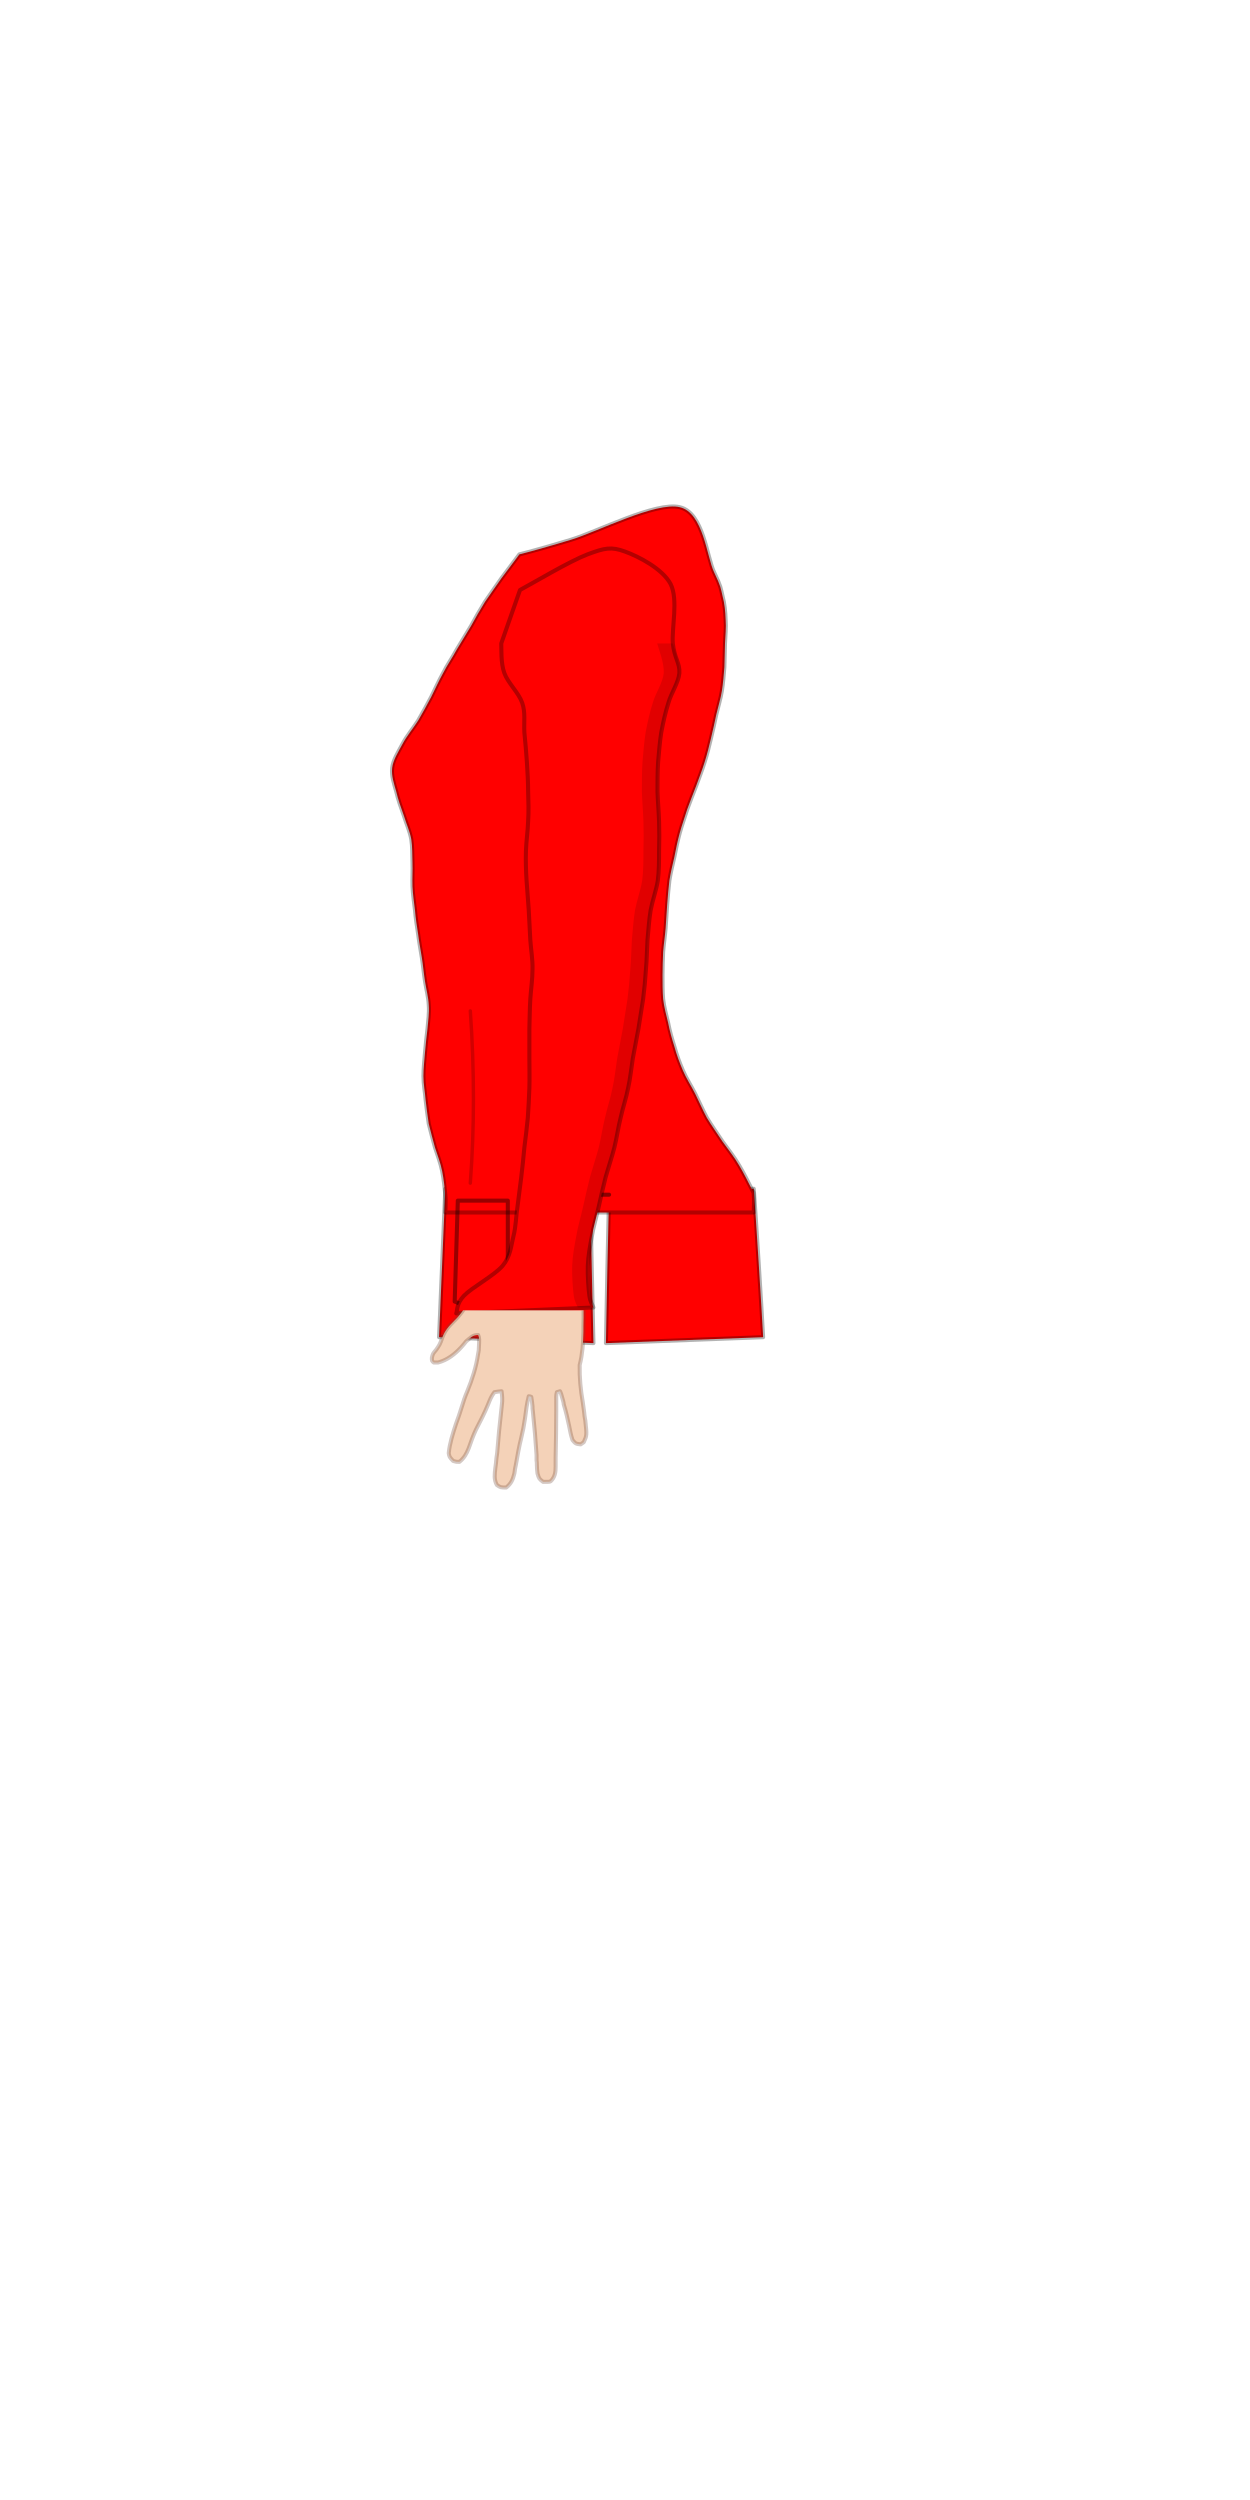
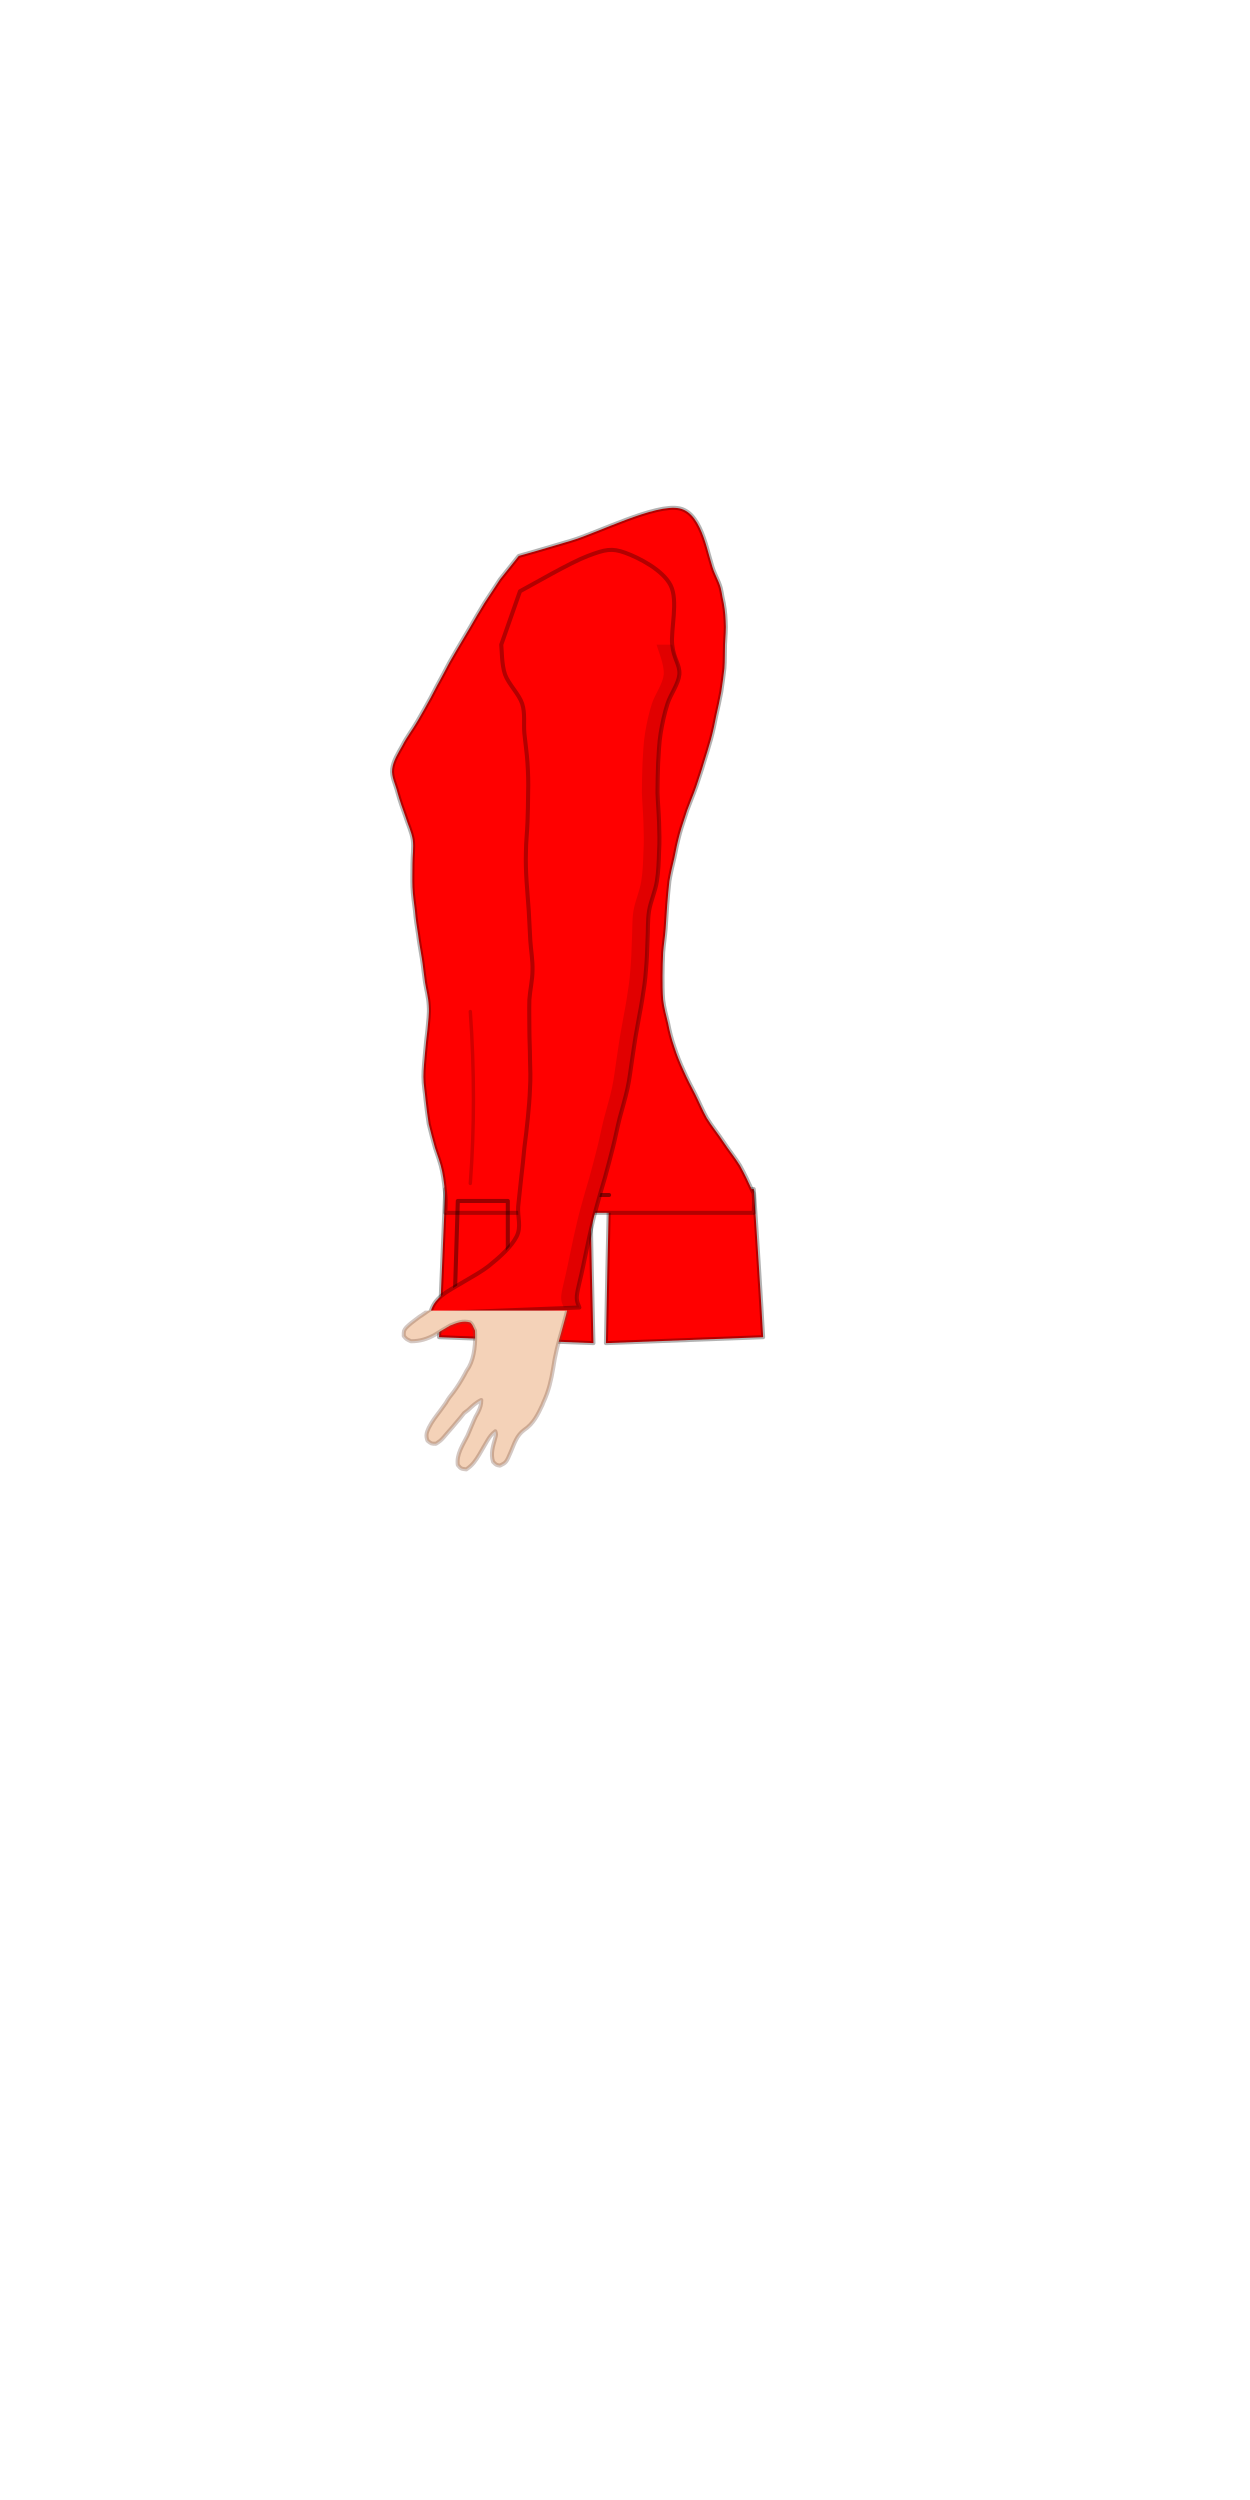
<svg xmlns="http://www.w3.org/2000/svg" viewBox="0 0 400 800">
  <g id="ao_ba_ba_nu_trai" stroke="#000" stroke-opacity="0.3" stroke-width="1.3" stroke-linejoin="round" stroke-linecap="round">
-     <path id="vat_sau" d="M 194.9 382.3 C 194.7 390.2 194.0 421.9 193.9 429.8 L 244.2 427.9 C 243.8 420.0 241.8 388.3 241.2 380.4 Z" fill="#FF0000" />
-     <path id="vat_truoc" d="M 142.5 380.4 C 142.2 388.3 140.8 420.0 140.5 427.9 L 189.9 429.8 C 189.7 421.9 189.0 390.2 188.9 382.3 Z" fill="#FF0000" />
-     <path id="than_ao" d="M 166.2 177.4 C 169.0 176.7 174.2 175.3 182.8 172.7 C 191.3 170.1 209.9 160.5 217.5 162.3 C 225.1 164.0 226.2 178.4 228.5 183.1 C 230.8 187.9 230.6 188.2 231.2 190.7 C 231.9 193.3 232.1 195.7 232.2 198.3 C 232.4 200.9 232.1 203.3 232.0 205.9 C 231.9 208.5 231.9 210.9 231.8 213.5 C 231.6 216.0 231.4 218.5 231.0 221.1 C 230.6 223.6 229.8 226.1 229.2 228.7 C 228.7 231.2 228.1 233.7 227.5 236.3 C 226.9 238.8 226.3 241.3 225.5 243.8 C 224.7 246.4 223.7 248.9 222.8 251.4 C 221.8 254.0 220.8 256.5 219.9 259.0 C 219.1 261.6 218.2 264.0 217.5 266.6 C 216.8 269.2 216.3 271.6 215.8 274.2 C 215.2 276.8 214.6 279.2 214.2 281.8 C 213.9 284.3 213.7 286.8 213.5 289.4 C 213.3 291.9 213.2 294.4 213.0 297.0 C 212.8 299.5 212.4 302.0 212.2 304.6 C 212.1 307.1 212.0 309.6 212.0 312.1 C 212.0 314.7 212.0 317.2 212.2 319.7 C 212.5 322.3 213.2 324.8 213.8 327.3 C 214.3 329.9 215.0 332.4 215.8 334.9 C 216.5 337.5 217.4 339.9 218.5 342.5 C 219.6 345.1 221.2 347.5 222.5 350.1 C 223.8 352.7 224.8 355.1 226.2 357.7 C 227.7 360.2 229.5 362.7 231.2 365.3 C 233.0 367.8 235.0 370.3 236.5 372.9 C 238.0 375.4 239.7 378.8 240.5 380.4 C 241.3 382.1 241.1 381.1 241.2 382.3 C 241.4 383.6 241.2 387.1 241.2 388.0 L 142.5 388.0 C 142.5 387.1 142.7 384.5 142.5 382.3 C 142.3 380.2 142.0 377.3 141.5 374.8 C 141.0 372.2 140.0 369.7 139.2 367.2 C 138.5 364.6 137.8 362.1 137.2 359.6 C 136.8 357.0 136.5 354.5 136.2 352.0 C 136.0 349.4 135.5 347.0 135.5 344.4 C 135.5 341.8 135.8 339.4 136.0 336.8 C 136.2 334.2 136.5 331.8 136.8 329.2 C 137.0 326.7 137.4 324.2 137.2 321.6 C 137.1 319.1 136.4 316.6 136.0 314.0 C 135.6 311.5 135.4 309.0 135.0 306.5 C 134.6 303.9 134.1 301.4 133.8 298.9 C 133.4 296.3 133.0 293.8 132.8 291.3 C 132.5 288.7 132.1 286.2 132.0 283.7 C 131.9 281.1 132.1 278.7 132.0 276.1 C 131.9 273.5 132.0 271.1 131.6 268.5 C 131.1 265.9 130.0 263.5 129.2 260.9 C 128.3 258.4 127.4 255.9 126.8 253.3 C 126.1 250.8 125.2 248.3 125.5 245.7 C 125.8 243.2 127.4 240.7 128.8 238.1 C 130.1 235.6 132.2 233.1 133.8 230.6 C 135.3 228.0 136.7 225.5 138.0 223.0 C 139.3 220.4 140.4 217.9 141.8 215.4 C 143.1 212.8 144.8 210.4 146.2 207.8 C 147.8 205.2 149.2 202.8 150.8 200.2 C 152.2 197.6 153.6 195.2 155.2 192.6 C 156.9 190.1 159.6 186.3 160.5 185.0 Z" fill="#FF0000" />
-     <path id="xe_ta" d="M 188.9 382.3 L 194.9 382.3" fill="none" stroke-opacity="0.45" />
-     <path id="tui" d="M 146.5 384.2 L 162.5 384.2 L 162.5 416.5 Q 154.5 420.3 145.5 416.5 Z" fill="none" stroke-opacity="0.4" />
-     <path id="nep_ao" d="M 150.5 323.5 Q 152.5 352.0 150.5 378.6" fill="none" stroke="#000" stroke-opacity="0.18" stroke-width="1.1" />
-     <path id="tay_ao" d="M 166.4 188.8 C 170.0 186.9 182.4 179.5 188.0 177.4 C 193.6 175.3 195.6 174.9 200.0 176.5 C 204.4 178.1 212.0 182.0 214.6 186.9 C 217.1 191.9 214.9 201.1 215.3 205.9 C 215.8 210.6 217.6 212.2 217.4 215.4 C 217.1 218.5 214.8 221.7 213.9 224.9 C 212.9 228.0 212.2 231.2 211.6 234.4 C 211.1 237.5 210.9 240.7 210.6 243.8 C 210.4 247.0 210.4 250.2 210.4 253.3 C 210.5 256.5 210.8 259.7 210.9 262.8 C 211.0 265.9 211.0 269.2 210.9 272.3 C 210.9 275.4 210.9 278.7 210.5 281.8 C 210.0 284.9 208.8 288.1 208.2 291.3 C 207.7 294.4 207.5 297.6 207.2 300.8 C 207.0 303.9 207.0 307.1 206.7 310.2 C 206.5 313.4 206.2 316.6 205.8 319.7 C 205.3 322.9 204.8 326.1 204.3 329.2 C 203.7 332.4 203.1 335.6 202.5 338.7 C 202.0 341.8 201.7 345.1 201.0 348.2 C 200.4 351.3 199.3 354.5 198.6 357.7 C 197.8 360.8 197.4 364.0 196.6 367.2 C 195.8 370.3 194.7 373.5 193.8 376.7 C 193.0 379.8 192.3 383.0 191.6 386.1 C 190.9 389.3 189.9 392.5 189.4 395.6 C 188.8 398.8 188.2 402.0 188.1 405.1 C 188.0 408.2 188.3 412.4 188.6 414.6 C 188.9 416.8 189.7 417.7 189.9 418.4 L 146.0 420.3 C 146.4 419.3 146.0 417.2 148.5 414.6 C 151.0 412.0 158.1 408.2 160.8 405.1 C 163.4 402.0 163.5 398.8 164.3 395.6 C 165.1 392.5 165.1 389.3 165.6 386.1 C 166.0 383.0 166.4 379.8 166.8 376.7 C 167.2 373.5 167.5 370.3 167.8 367.2 C 168.2 364.0 168.6 360.8 168.9 357.7 C 169.1 354.5 169.3 351.3 169.4 348.2 C 169.5 345.1 169.4 341.8 169.4 338.7 C 169.4 335.6 169.4 332.4 169.4 329.2 C 169.5 326.1 169.5 322.9 169.7 319.7 C 169.9 316.6 170.4 313.4 170.4 310.2 C 170.5 307.1 169.9 303.9 169.7 300.8 C 169.5 297.6 169.4 294.4 169.2 291.3 C 169.0 288.1 168.7 284.9 168.5 281.8 C 168.3 278.7 168.2 275.4 168.3 272.3 C 168.4 269.2 168.9 265.9 169.0 262.8 C 169.2 259.7 169.1 256.5 169.0 253.3 C 169.0 250.2 168.8 247.0 168.6 243.8 C 168.4 240.7 168.1 237.5 167.8 234.4 C 167.6 231.2 168.2 228.0 167.1 224.9 C 166.0 221.7 162.5 218.5 161.4 215.4 C 160.2 212.2 160.5 207.5 160.4 205.9 Z" fill="#FF0000" />
-     <path id="bong_tay" d="M 210.3 205.9 C 210.7 207.5 212.6 212.2 212.4 215.4 C 212.1 218.5 209.8 221.7 208.9 224.9 C 207.9 228.0 207.2 231.2 206.6 234.4 C 206.1 237.5 205.9 240.7 205.6 243.8 C 205.4 247.0 205.4 250.2 205.4 253.3 C 205.5 256.5 205.8 259.7 205.9 262.8 C 206.0 265.9 206.0 269.2 205.9 272.3 C 205.9 275.4 205.9 278.7 205.5 281.8 C 205.0 284.9 203.8 288.1 203.2 291.3 C 202.7 294.4 202.5 297.6 202.2 300.8 C 202.0 303.9 202.0 307.1 201.7 310.2 C 201.5 313.4 201.2 316.6 200.8 319.7 C 200.3 322.9 199.8 326.1 199.3 329.2 C 198.7 332.4 198.1 335.6 197.5 338.7 C 197.0 341.8 196.7 345.1 196.0 348.2 C 195.4 351.3 194.3 354.5 193.6 357.7 C 192.8 360.8 192.4 364.0 191.6 367.2 C 190.8 370.3 189.7 373.5 188.8 376.7 C 188.0 379.8 187.3 383.0 186.6 386.1 C 185.9 389.3 184.9 392.5 184.4 395.6 C 183.8 398.8 183.2 402.0 183.1 405.1 C 183.0 408.2 183.3 412.4 183.6 414.6 C 183.9 416.8 184.7 417.7 184.9 418.4 L 189.9 418.4 C 189.7 417.7 188.9 416.8 188.6 414.6 C 188.3 412.4 188.0 408.2 188.1 405.1 C 188.2 402.0 188.8 398.8 189.4 395.6 C 189.9 392.5 190.9 389.3 191.6 386.1 C 192.3 383.0 193.0 379.8 193.8 376.7 C 194.7 373.5 195.8 370.3 196.6 367.2 C 197.4 364.0 197.8 360.8 198.6 357.7 C 199.3 354.5 200.4 351.3 201.0 348.2 C 201.7 345.1 202.0 341.8 202.5 338.7 C 203.1 335.6 203.7 332.4 204.3 329.2 C 204.8 326.1 205.3 322.9 205.8 319.7 C 206.2 316.6 206.5 313.4 206.7 310.2 C 207.0 307.1 207.0 303.9 207.2 300.8 C 207.5 297.6 207.7 294.4 208.2 291.3 C 208.8 288.1 210.0 284.9 210.5 281.8 C 210.9 278.7 210.9 275.4 210.9 272.3 C 211.0 269.2 211.0 265.9 210.9 262.8 C 210.8 259.7 210.5 256.5 210.4 253.3 C 210.4 250.2 210.4 247.0 210.6 243.8 C 210.9 240.7 211.1 237.5 211.6 234.4 C 212.2 231.2 212.9 228.0 213.9 224.9 C 214.8 221.7 217.1 218.5 217.4 215.4 C 217.6 212.2 215.7 207.5 215.3 205.9 Z" fill="#000" fill-opacity="0.12" stroke="none" />
+     <path id="vat_sau" d="M 194.9 382.4 C 194.7 390.3 194.0 421.9 193.9 429.8 L 244.2 427.9 C 243.8 420.0 241.8 388.4 241.2 380.5 Z" fill="#FF0000" />
+     <path id="vat_truoc" d="M 142.5 380.5 C 142.2 388.4 140.8 420.0 140.5 427.9 L 189.9 429.8 C 189.7 421.9 189.0 390.3 188.9 382.4 Z" fill="#FF0000" />
+     <path id="than_ao" d="M 166.0 177.9 C 168.8 177.1 173.9 175.7 182.5 173.1 C 191.1 170.6 209.8 161.0 217.5 162.7 C 225.2 164.4 226.5 178.8 228.8 183.6 C 231.0 188.3 230.7 188.6 231.2 191.1 C 231.8 193.7 232.1 196.1 232.2 198.7 C 232.4 201.3 232.1 203.7 232.0 206.3 C 231.9 208.8 232.0 211.3 231.8 213.9 C 231.5 216.4 231.2 218.9 230.8 221.4 C 230.3 224.0 229.8 226.5 229.2 229.0 C 228.7 231.6 228.2 234.0 227.5 236.6 C 226.8 239.1 226.0 241.6 225.2 244.2 C 224.5 246.7 223.6 249.2 222.8 251.7 C 221.9 254.3 220.8 256.8 219.9 259.3 C 219.1 261.9 218.2 264.3 217.5 266.9 C 216.8 269.5 216.3 271.9 215.8 274.5 C 215.2 277.0 214.6 279.5 214.2 282.0 C 213.9 284.6 213.7 287.1 213.5 289.6 C 213.3 292.2 213.2 294.6 213.0 297.2 C 212.8 299.8 212.4 302.2 212.2 304.8 C 212.1 307.3 212.0 309.8 212.0 312.4 C 212.0 314.9 212.0 317.4 212.2 319.9 C 212.5 322.5 213.2 325.0 213.8 327.5 C 214.3 330.1 214.9 332.5 215.8 335.1 C 216.6 337.6 217.6 340.1 218.8 342.7 C 219.9 345.2 221.2 347.7 222.5 350.2 C 223.8 352.8 224.8 355.3 226.2 357.8 C 227.8 360.4 229.8 362.8 231.5 365.4 C 233.2 368.0 235.2 370.4 236.8 373.0 C 238.2 375.5 239.8 378.9 240.5 380.5 C 241.2 382.2 241.1 381.2 241.2 382.4 C 241.4 383.7 241.2 387.2 241.2 388.1 L 142.5 388.1 C 142.5 387.2 142.7 384.6 142.5 382.4 C 142.3 380.3 142.0 377.4 141.5 374.9 C 141.0 372.3 140.0 369.8 139.2 367.3 C 138.5 364.7 137.8 362.3 137.2 359.7 C 136.8 357.2 136.5 354.7 136.2 352.1 C 136.0 349.6 135.5 347.1 135.5 344.6 C 135.5 342.0 135.8 339.5 136.0 337.0 C 136.2 334.4 136.5 332.0 136.8 329.4 C 137.0 326.8 137.4 324.4 137.2 321.8 C 137.1 319.3 136.4 316.8 136.0 314.3 C 135.6 311.7 135.4 309.2 135.0 306.7 C 134.6 304.1 134.1 301.7 133.8 299.1 C 133.4 296.5 133.0 294.1 132.8 291.5 C 132.5 289.0 132.1 286.5 132.0 283.9 C 131.9 281.4 132.0 278.9 132.0 276.4 C 132.0 273.8 132.4 271.3 132.1 268.8 C 131.7 266.2 130.5 263.8 129.7 261.2 C 128.8 258.7 127.9 256.2 127.2 253.6 C 126.6 251.1 125.2 248.6 125.5 246.1 C 125.8 243.5 127.4 241.0 128.8 238.5 C 130.1 235.9 132.0 233.5 133.5 230.9 C 135.0 228.3 136.4 225.9 137.8 223.3 C 139.1 220.8 140.4 218.3 141.8 215.8 C 143.1 213.2 144.5 210.7 146.0 208.2 C 147.5 205.6 149.0 203.2 150.5 200.6 C 152.0 198.0 153.4 195.6 155.0 193.0 C 156.6 190.5 159.2 186.7 160.0 185.4 Z" fill="#FF0000" />
+     <path id="xe_ta" d="M 188.9 382.4 L 194.9 382.4" fill="none" stroke-opacity="0.45" />
+     <path id="tui" d="M 146.5 384.3 L 162.5 384.3 L 162.5 416.5 Q 154.5 420.3 145.5 416.5 Z" fill="none" stroke-opacity="0.4" />
+     <path id="nep_ao" d="M 150.5 323.7 Q 152.5 352.1 150.5 378.7" fill="none" stroke="#000" stroke-opacity="0.18" stroke-width="1.1" />
+     <path id="tay_ao" d="M 166.4 189.2 C 170.0 187.3 182.5 180.0 188.1 177.9 C 193.7 175.8 195.7 175.3 200.1 176.9 C 204.5 178.5 212.1 182.4 214.6 187.3 C 217.1 192.3 214.6 201.5 215.1 206.3 C 215.6 211.0 217.6 212.6 217.4 215.8 C 217.1 218.9 214.6 222.1 213.6 225.2 C 212.6 228.3 211.9 231.6 211.4 234.7 C 210.9 237.8 210.8 241.0 210.6 244.2 C 210.5 247.3 210.4 250.5 210.4 253.6 C 210.5 256.8 210.8 260.0 210.9 263.1 C 211.0 266.2 211.1 269.5 210.9 272.6 C 210.8 275.7 210.7 278.9 210.2 282.0 C 209.7 285.2 208.2 288.4 207.7 291.5 C 207.2 294.6 207.4 297.9 207.2 301.0 C 207.1 304.1 207.0 307.3 206.7 310.5 C 206.5 313.6 206.0 316.8 205.5 319.9 C 205.0 323.1 204.3 326.3 203.8 329.4 C 203.2 332.5 202.8 335.7 202.3 338.9 C 201.8 342.0 201.5 345.2 200.8 348.3 C 200.1 351.5 199.1 354.7 198.3 357.8 C 197.5 360.9 196.9 364.2 196.1 367.3 C 195.3 370.4 194.5 373.6 193.6 376.8 C 192.7 379.9 191.7 383.1 190.9 386.2 C 190.0 389.4 189.3 392.6 188.6 395.7 C 187.9 398.8 187.3 402.0 186.6 405.2 C 186.0 408.3 184.8 412.5 184.6 414.6 C 184.4 416.8 185.3 417.8 185.4 418.4 L 137.5 420.3 C 138.1 419.4 138.1 417.2 141.3 414.6 C 144.4 412.1 152.3 408.3 156.3 405.2 C 160.3 402.0 163.7 398.8 165.3 395.7 C 166.9 392.6 165.6 389.4 165.8 386.2 C 166.1 383.1 166.5 379.9 166.8 376.8 C 167.2 373.6 167.5 370.4 167.8 367.3 C 168.2 364.2 168.6 360.9 168.9 357.8 C 169.2 354.7 169.5 351.5 169.6 348.3 C 169.8 345.2 169.7 342.0 169.6 338.9 C 169.6 335.7 169.4 332.5 169.4 329.4 C 169.4 326.3 169.3 323.1 169.4 319.9 C 169.6 316.8 170.4 313.6 170.4 310.5 C 170.5 307.3 169.9 304.1 169.7 301.0 C 169.5 297.9 169.4 294.6 169.2 291.5 C 169.0 288.4 168.7 285.2 168.5 282.0 C 168.3 278.9 168.2 275.7 168.3 272.6 C 168.3 269.5 168.7 266.2 168.8 263.1 C 168.9 260.0 169.0 256.8 169.0 253.6 C 169.1 250.5 169.0 247.3 168.8 244.2 C 168.6 241.0 168.1 237.8 167.8 234.7 C 167.5 231.6 168.1 228.3 167.1 225.2 C 166.1 222.1 162.7 218.9 161.6 215.8 C 160.5 212.6 160.6 207.9 160.4 206.3 Z" fill="#FF0000" />
+     <path id="bong_tay" d="M 210.1 206.3 C 210.5 207.9 212.6 212.6 212.4 215.8 C 212.1 218.9 209.6 222.1 208.6 225.2 C 207.6 228.3 206.9 231.6 206.4 234.7 C 205.9 237.8 205.8 241.0 205.6 244.2 C 205.5 247.3 205.4 250.5 205.4 253.6 C 205.5 256.8 205.8 260.0 205.9 263.1 C 206.0 266.2 206.1 269.5 205.9 272.6 C 205.8 275.7 205.7 278.9 205.2 282.0 C 204.7 285.2 203.2 288.4 202.7 291.5 C 202.2 294.6 202.4 297.9 202.2 301.0 C 202.1 304.1 202.0 307.3 201.7 310.5 C 201.5 313.6 201.0 316.8 200.5 319.9 C 200.0 323.1 199.3 326.3 198.8 329.4 C 198.2 332.5 197.8 335.7 197.3 338.9 C 196.8 342.0 196.5 345.2 195.8 348.3 C 195.1 351.5 194.1 354.7 193.3 357.8 C 192.5 360.9 191.9 364.2 191.1 367.3 C 190.3 370.4 189.5 373.6 188.6 376.8 C 187.7 379.9 186.7 383.1 185.9 386.2 C 185.0 389.4 184.3 392.6 183.6 395.7 C 182.9 398.8 182.3 402.0 181.6 405.2 C 181.0 408.3 179.8 412.5 179.6 414.6 C 179.4 416.8 180.3 417.8 180.4 418.4 L 185.4 418.4 C 185.3 417.8 184.4 416.8 184.6 414.6 C 184.8 412.5 186.0 408.3 186.6 405.2 C 187.3 402.0 187.9 398.8 188.6 395.7 C 189.3 392.6 190.0 389.4 190.9 386.2 C 191.7 383.1 192.7 379.9 193.6 376.8 C 194.5 373.6 195.3 370.4 196.1 367.3 C 196.9 364.2 197.5 360.9 198.3 357.8 C 199.1 354.7 200.1 351.5 200.8 348.3 C 201.5 345.2 201.8 342.0 202.3 338.9 C 202.8 335.7 203.2 332.5 203.8 329.4 C 204.3 326.3 205.0 323.1 205.5 319.9 C 206.0 316.8 206.5 313.6 206.7 310.5 C 207.0 307.3 207.1 304.1 207.2 301.0 C 207.4 297.9 207.2 294.6 207.7 291.5 C 208.2 288.4 209.7 285.2 210.2 282.0 C 210.7 278.9 210.8 275.7 210.9 272.6 C 211.1 269.5 211.0 266.2 210.9 263.1 C 210.8 260.0 210.5 256.8 210.4 253.6 C 210.4 250.5 210.5 247.3 210.6 244.2 C 210.8 241.0 210.9 237.8 211.4 234.7 C 211.9 231.6 212.6 228.3 213.6 225.2 C 214.6 222.1 217.1 218.9 217.4 215.8 C 217.6 212.6 215.5 207.9 215.1 206.3 Z" fill="#000" fill-opacity="0.12" stroke="none" />
    <clipPath id="cat_tay_ba_ba_nu">
-       <rect x="0" y="419.3" width="400" height="380.7" />
+       <rect x="0" y="419.4" width="400" height="380.6" />
    </clipPath>
    <g id="ban_tay" clip-path="url(#cat_tay_ba_ba_nu)" stroke="#6E4636" stroke-width="1.3" stroke-linejoin="round">
-       <path d="M 203.2 184.5 C 205.9 186.7 208.3 189.0 209.0 192.6 C 209.0 193.8 209.0 193.8 208.5 195.2 C 208.6 195.6 208.7 195.9 208.8 196.2 C 210.5 196.0 210.5 196.0 212.2 195.2 C 212.7 195.3 213.1 195.4 213.5 195.5 C 213.6 201.2 213.3 206.6 212.4 212.2 C 212.2 213.8 212.2 213.8 212.2 215.2 C 213.2 215.1 214.1 214.9 215.0 214.8 C 215.4 216.3 214.5 217.3 213.8 218.8 C 212.4 222.2 211.6 225.7 210.8 229.2 C 210.8 229.5 210.8 229.5 210.4 230.8 C 208.9 237.3 208.4 243.8 208.4 250.6 C 208.4 250.7 208.4 250.7 208.4 251.7 C 208.4 253.6 208.5 255.4 208.6 257.3 C 208.8 260.6 208.8 263.9 208.8 267.2 C 208.8 267.8 208.8 268.4 208.8 269.1 C 208.8 285.0 208.8 285.0 205.8 292.0 C 205.2 294.7 204.9 297.1 205.0 299.8 C 205.1 306.2 204.7 312.4 203.7 318.8 C 203.7 319.3 203.6 319.8 203.5 320.4 C 202.7 325.6 201.8 330.9 200.9 336.1 C 200.7 337.7 200.4 339.3 200.1 340.8 C 199.3 345.9 198.3 350.8 197.0 355.7 C 196.5 357.8 196.0 359.9 195.6 362.1 C 195.0 365.6 194.0 368.9 193.0 372.2 C 184.9 399.4 184.9 399.4 186.4 412.8 C 186.8 416.7 186.8 420.6 186.7 424.5 C 186.7 425.1 186.7 425.6 186.7 426.2 C 186.6 429.8 186.4 433.3 185.5 436.8 C 185.4 440.8 185.8 444.8 186.5 448.8 C 186.6 449.8 186.8 450.7 186.9 451.7 C 187.0 452.7 187.1 453.7 187.3 454.6 C 187.8 459.3 187.8 459.3 186.8 461.5 C 186.4 461.8 186.1 462.0 185.8 462.2 C 184.2 462.0 184.2 462.0 183.2 460.8 C 182.7 459.3 182.4 457.8 182.1 456.2 C 181.6 453.9 181.1 451.6 180.4 449.4 C 180.4 449.0 180.3 448.7 180.2 448.3 C 179.5 445.8 179.5 445.8 179.2 445.2 C 178.9 445.3 178.6 445.4 178.2 445.5 C 177.9 446.5 178.0 447.4 178.0 448.4 C 178.0 448.9 178.0 449.4 178.0 449.8 C 178.0 450.3 178.0 450.8 178.0 451.3 C 178.0 456.4 177.9 461.4 177.8 466.5 C 177.8 467.4 177.8 468.4 177.8 469.3 C 177.8 471.1 177.6 472.7 176.2 474.0 C 175.8 474.2 175.8 474.2 173.8 474.2 C 172.5 473.2 172.5 473.2 172.0 471.5 C 171.9 470.6 171.8 469.8 171.8 468.9 C 171.8 468.4 171.8 467.8 171.7 467.3 C 171.7 466.7 171.7 466.2 171.7 465.6 C 171.4 460.9 171.0 456.2 170.5 451.5 C 170.4 451.0 170.4 450.6 170.4 450.1 C 170.3 449.0 170.2 448.0 170.0 447.0 C 169.8 446.9 169.5 446.8 169.2 446.8 C 168.6 449.1 168.3 451.5 168.0 453.9 C 167.7 456.0 167.3 458.1 166.8 460.1 C 166.1 462.9 165.6 465.8 165.1 468.6 C 165.0 469.1 164.9 469.6 164.8 470.1 C 164.7 470.6 164.7 471.1 164.6 471.5 C 164.1 473.5 163.6 474.7 162.0 476.0 C 160.2 476.0 160.2 476.0 159.0 475.2 C 158.0 473.4 158.3 471.7 158.5 469.8 C 158.6 469.3 158.6 468.8 158.7 468.3 C 158.8 467.2 158.9 466.0 159.1 464.9 C 159.3 462.6 159.5 460.3 159.7 458.0 C 160.0 455.2 160.3 452.4 160.6 449.5 C 160.8 448.1 160.7 446.7 160.5 445.2 C 159.4 445.3 159.4 445.3 158.2 445.5 C 157.2 446.8 156.8 447.9 156.2 449.4 C 155.1 452.1 153.7 454.8 152.3 457.5 C 151.4 459.4 150.7 461.4 150.0 463.4 C 149.3 465.2 148.5 466.6 147.0 467.8 C 146.0 467.8 146.0 467.8 145.0 467.5 C 143.8 466.2 143.8 466.2 143.6 465.0 C 143.9 461.8 144.9 458.8 145.9 455.7 C 146.2 454.8 146.6 453.8 146.9 452.9 C 148.7 447.2 148.7 447.2 149.5 445.3 C 151.1 441.4 152.4 437.4 153.0 433.2 C 153.1 432.9 153.1 432.5 153.2 432.1 C 153.4 428.2 153.4 428.2 153.0 427.2 C 151.2 427.2 150.6 428.1 149.2 429.2 C 148.7 429.9 148.1 430.5 147.6 431.1 C 145.6 433.3 143.2 435.2 140.2 436.0 C 139.8 436.0 139.2 436.0 138.8 436.0 C 138.2 435.5 138.2 435.5 138.2 434.5 C 138.5 433.2 138.5 433.2 139.6 431.9 C 140.6 430.5 140.9 429.9 141.4 428.4 C 142.2 425.9 143.6 424.4 145.4 422.6 C 147.2 420.9 148.4 419.0 149.8 417.0 C 151.7 414.3 153.6 412.2 156.3 410.4 C 156.8 410.1 157.2 409.8 157.6 409.5 C 158.3 409.0 159.1 408.5 159.9 408.0 C 163.4 405.6 165.6 403.2 166.8 399.0 C 166.9 398.2 167.0 397.4 167.1 396.6 C 167.2 396.1 167.2 395.6 167.3 395.1 C 167.7 392.3 168.0 389.6 168.3 386.8 C 169.2 379.6 169.2 379.6 169.6 376.8 C 171.2 364.5 172.6 352.0 172.2 339.6 C 171.8 322.5 171.8 322.5 172.8 316.6 C 173.6 311.6 172.8 306.2 172.4 301.2 C 172.2 298.7 172.1 296.1 172.0 293.6 C 171.8 290.7 171.6 287.9 171.2 285.0 C 171.0 281.4 170.9 277.8 170.9 274.2 C 170.9 273.9 170.9 273.9 170.9 272.5 C 170.9 269.3 171.1 266.2 171.6 263.0 C 172.8 254.3 171.3 244.9 170.4 236.3 C 170.1 232.2 169.8 228.2 169.7 224.2 C 169.6 221.1 169.6 221.1 168.5 220.0 C 167.3 219.2 166.0 218.5 164.8 217.8 C 164.4 217.5 164.1 217.2 163.8 217.0 C 163.8 215.8 163.8 215.8 164.5 214.8 C 164.5 212.7 163.9 210.9 163.3 209.0 C 163.0 208.0 163.0 208.0 163.0 206.0 C 164.1 205.0 165.0 204.5 166.3 204.0 C 166.7 203.8 167.1 203.7 167.5 203.5 C 167.8 201.8 167.8 200.2 167.8 198.5 C 167.8 198.2 167.8 197.8 167.8 197.4 C 167.8 194.9 167.8 194.9 167.2 193.8 C 167.3 190.0 169.4 187.9 171.9 185.3 C 180.8 178.6 193.9 178.8 203.2 184.5 Z" fill="#F4D2B8" />
+       <path d="M 203.8 184.2 C 206.6 186.5 208.4 189.1 209.0 192.7 C 209.2 194.0 209.2 194.0 210.0 194.8 C 210.4 194.9 210.8 195.0 211.2 195.1 C 212.5 195.5 212.5 195.5 213.2 196.2 C 213.7 197.8 213.5 199.4 213.4 201.1 C 213.4 201.5 213.4 201.8 213.4 202.2 C 213.3 204.8 213.1 207.3 212.7 209.9 C 212.4 211.7 212.4 212.6 213.2 214.2 C 213.6 214.6 213.9 214.9 214.2 215.2 C 214.5 216.9 214.3 217.4 213.7 218.9 C 212.3 222.3 211.5 225.8 210.7 229.3 C 210.5 230.2 210.3 231.0 210.1 231.9 C 209.4 234.9 209.0 237.9 208.8 241.0 C 208.7 241.6 208.7 242.2 208.6 242.8 C 208.5 245.2 208.5 247.5 208.5 249.8 C 208.5 250.2 208.5 250.6 208.5 251.1 C 208.5 253.1 208.5 255.1 208.6 257.1 C 208.8 260.2 208.8 263.3 208.8 266.4 C 208.8 267.0 208.8 267.6 208.8 268.2 C 208.8 276.3 208.3 283.8 205.9 291.6 C 205.3 293.4 205.2 294.9 205.1 296.8 C 205.1 297.4 205.1 297.9 205.1 298.5 C 205.0 299.7 205.0 300.9 204.9 302.1 C 204.8 307.7 204.4 313.2 203.5 318.8 C 203.4 319.3 203.3 319.8 203.2 320.3 C 202.5 325.1 201.7 330.0 200.8 334.8 C 200.4 336.9 200.1 338.9 199.8 340.9 C 198.7 347.5 197.2 353.9 195.6 360.3 C 195.3 361.6 194.9 363.0 194.6 364.3 C 193.2 370.3 191.5 376.2 189.9 382.2 C 188.2 388.4 186.6 394.6 185.4 400.9 C 184.9 403.7 184.2 406.5 183.5 409.2 C 182.9 411.4 182.6 413.4 182.2 415.6 C 181.7 419.1 180.7 422.4 179.8 425.7 C 178.6 429.8 177.6 433.7 177.0 437.9 C 176.4 441.5 175.6 445.1 174.0 448.5 C 173.8 448.9 173.7 449.2 173.6 449.5 C 172.1 452.7 170.7 455.6 167.7 457.6 C 165.3 459.4 164.6 461.9 163.5 464.5 C 162.0 468.0 162.0 468.0 160.0 469.0 C 158.8 468.8 158.8 468.8 157.8 467.8 C 156.9 465.2 157.8 462.6 158.5 460.1 C 158.8 459.0 158.8 459.0 158.5 458.0 C 157.2 459.0 156.7 459.8 155.9 461.1 C 155.7 461.5 155.4 461.9 155.2 462.3 C 154.6 463.3 154.0 464.4 153.4 465.4 C 152.2 467.4 151.2 468.9 149.2 470.2 C 147.5 470.0 147.5 470.0 146.5 468.8 C 146.0 465.4 148.1 462.4 149.6 459.4 C 150.2 457.9 150.9 456.4 151.5 454.9 C 151.9 453.9 152.4 452.9 153.0 451.9 C 153.7 450.4 154.0 449.5 154.0 448.0 C 152.3 448.8 151.1 450.0 149.8 451.2 C 149.3 451.6 148.9 451.9 148.5 452.2 C 147.8 453.1 147.0 454.1 146.2 455.0 C 145.2 456.2 144.2 457.4 143.2 458.5 C 142.8 459.0 142.4 459.4 142.0 459.9 C 141.0 461.0 141.0 461.0 139.5 462.0 C 138.0 462.0 138.0 462.0 136.8 461.0 C 136.2 459.4 136.5 458.4 137.2 456.9 C 138.2 454.9 139.6 453.1 140.9 451.4 C 141.8 450.2 141.8 450.2 142.7 448.9 C 143.4 447.6 144.2 446.6 145.1 445.5 C 146.5 443.6 147.6 441.8 148.7 439.8 C 149.2 438.8 149.2 438.8 150.1 437.4 C 151.9 434.1 152.2 429.5 152.0 425.8 C 151.2 424.0 151.2 424.0 150.5 423.2 C 148.2 422.5 146.2 423.3 144.0 424.2 C 142.4 425.1 140.8 426.1 139.2 427.1 C 136.7 428.5 134.4 429.2 131.5 429.2 C 130.0 428.5 130.0 428.5 129.2 427.5 C 129.2 425.8 129.2 425.8 130.0 424.8 C 131.0 423.8 132.0 423.0 133.1 422.2 C 133.5 421.9 133.9 421.6 134.3 421.3 C 134.7 421.1 135.1 420.8 135.5 420.5 C 135.7 420.4 135.7 420.4 136.5 419.8 C 138.2 418.6 140.0 417.4 141.8 416.4 C 144.4 414.8 146.8 412.9 149.1 410.8 C 152.1 408.0 155.4 406.4 159.3 405.1 C 165.0 403.2 165.0 403.2 166.7 400.4 C 167.9 397.5 168.2 394.6 168.3 391.5 C 168.6 385.2 169.4 378.9 170.1 372.6 C 170.8 367.1 171.3 361.5 171.8 356.0 C 171.8 355.6 171.8 355.1 171.9 354.6 C 172.4 348.4 172.6 342.4 172.4 336.2 C 172.2 332.6 172.2 328.9 172.2 325.3 C 172.2 324.7 172.2 324.2 172.2 323.6 C 172.2 321.3 172.2 319.1 172.5 316.9 C 172.8 314.9 172.8 312.9 172.8 310.9 C 172.8 310.5 172.8 310.1 172.8 309.7 C 172.8 301.3 172.2 292.8 171.3 284.4 C 171.0 280.8 170.9 277.1 170.9 273.4 C 170.9 272.8 170.9 272.2 170.9 271.6 C 170.9 268.4 171.1 265.2 171.6 261.9 C 172.6 253.3 171.3 244.2 170.4 235.6 C 170.1 232.6 169.9 229.7 169.8 226.7 C 169.6 222.6 169.6 222.6 168.5 220.9 C 167.5 220.0 166.5 219.2 165.5 218.5 C 164.4 217.1 164.4 216.8 164.4 215.2 C 164.3 213.6 164.2 212.2 163.7 210.6 C 163.1 208.1 163.1 208.1 163.5 206.5 C 164.8 205.0 164.8 205.0 165.9 204.2 C 167.1 203.2 167.3 202.7 167.8 201.2 C 167.8 200.5 167.8 199.7 167.8 198.9 C 167.9 196.1 168.7 193.8 169.8 191.2 C 169.9 190.7 170.2 190.2 170.3 189.6 C 172.6 184.9 176.8 182.6 181.4 180.9 C 189.2 178.9 197.1 179.7 203.8 184.2 Z" fill="#F4D2B8" />
      <path fill="#DEA585" fill-opacity="0.4" stroke="none" d="" />
    </g>
  </g>
</svg>
